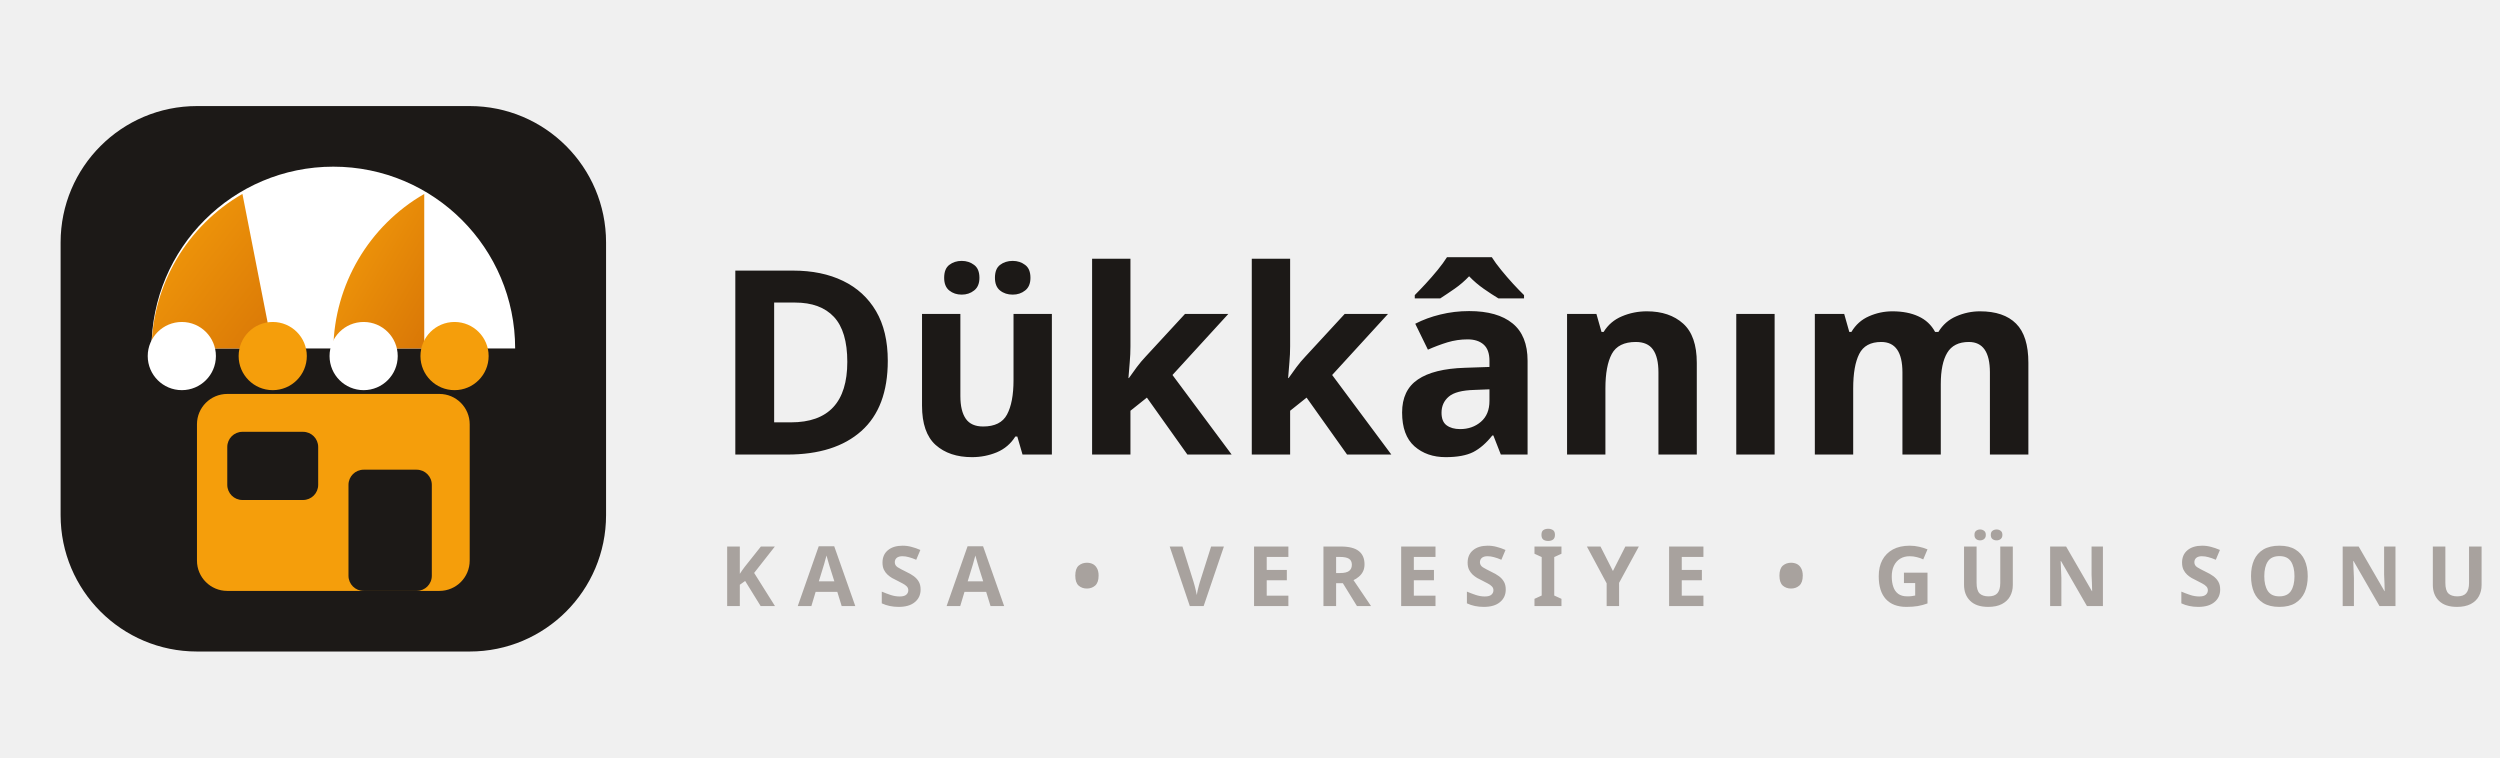
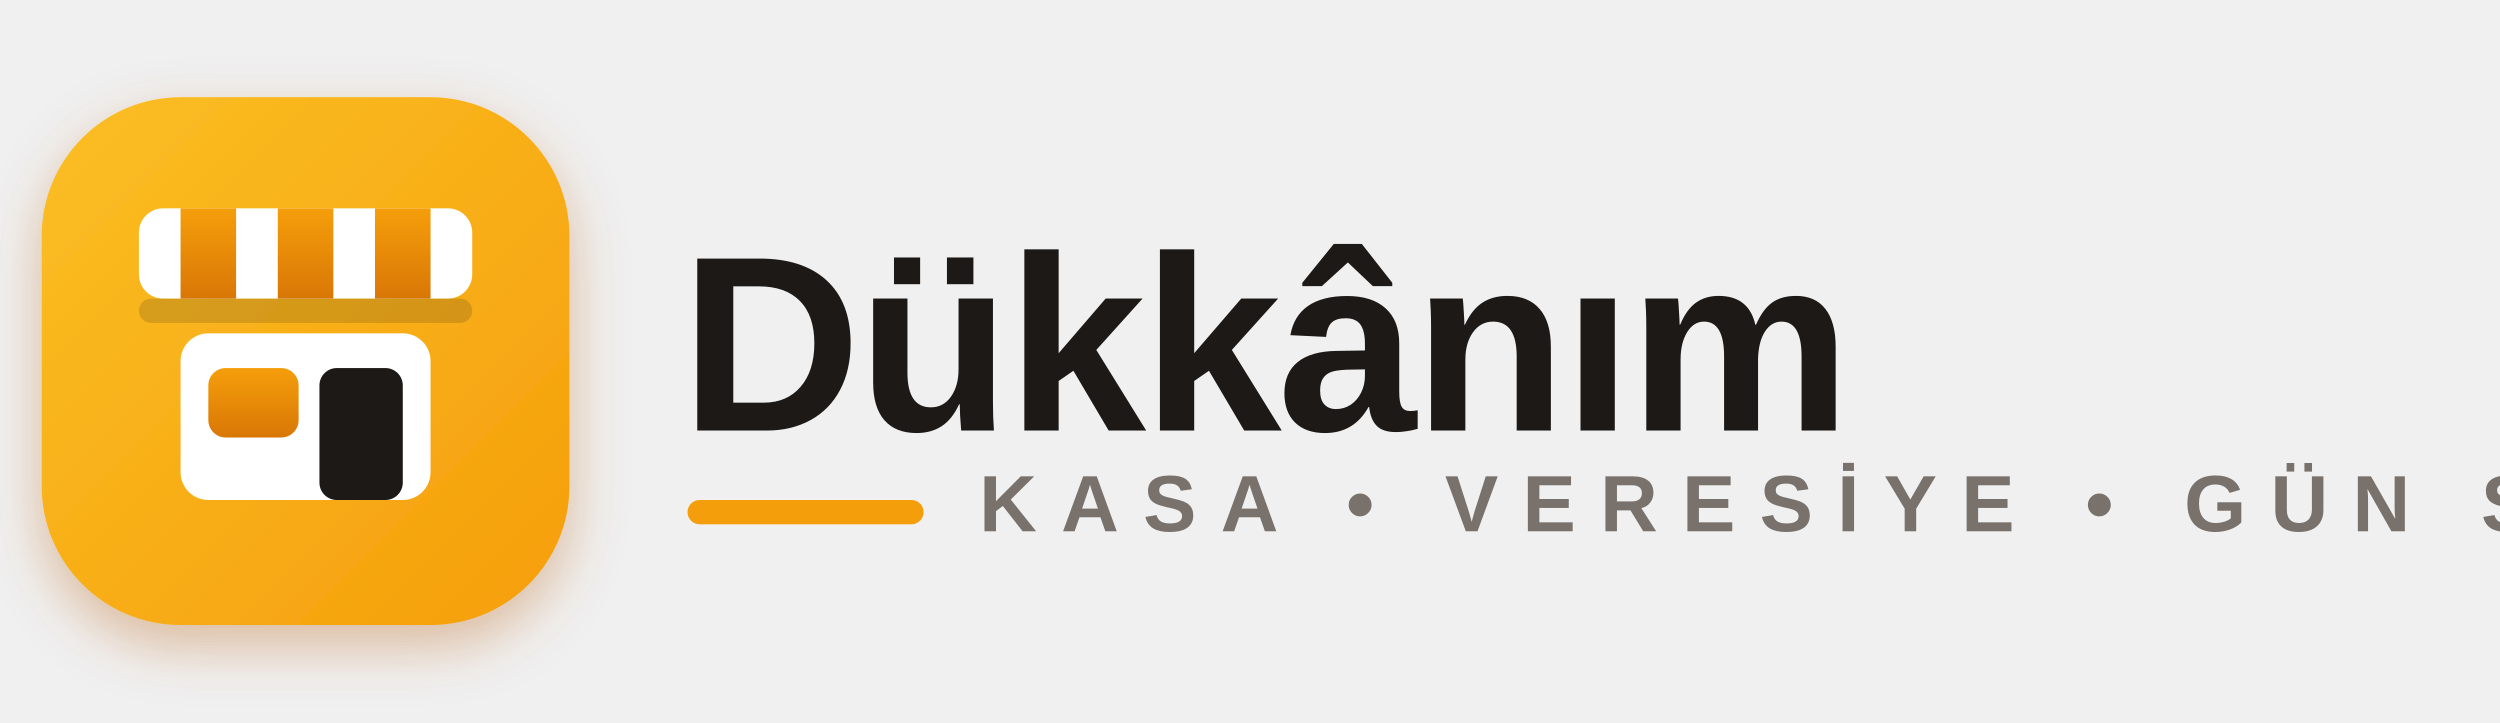
- <svg xmlns="http://www.w3.org/2000/svg" viewBox="0 0 330 100" width="330" height="100">
+ <svg xmlns="http://www.w3.org/2000/svg" viewBox="0 0 360 104" width="360" height="104">
  <defs>
-     <linearGradient id="gi" x1="0" y1="0" x2="1" y2="1">
+     <linearGradient id="amber" x1="0" y1="0" x2="1" y2="1">
+       <stop offset="0" stop-color="#fbbf24" />
+       <stop offset="1" stop-color="#f59e0b" />
+     </linearGradient>
+     <linearGradient id="amberDeep" x1="0" y1="0" x2="0" y2="1">
      <stop offset="0" stop-color="#f59e0b" />
      <stop offset="1" stop-color="#d97706" />
    </linearGradient>
+     <filter id="soft" x="-20%" y="-20%" width="140%" height="140%">
+       <feDropShadow dx="0" dy="3" stdDeviation="4" flood-color="#b45309" flood-opacity="0.35" />
+     </filter>
  </defs>
-   <rect x="8" y="14" width="72" height="72" rx="18" fill="#1c1917" />
-   <path d="M20 46 A24 24 0 0 1 68 46 Z" fill="#ffffff" />
-   <path d="M20 46 A24 24 0 0 1 32 25.6 L36 46 Z" fill="url(#gi)" />
-   <path d="M44 46 A24 24 0 0 1 56 25.6 L56 46 Z" fill="url(#gi)" />
-   <path d="M68 46 A24 24 0 0 1 68 46 Z" fill="#ffffff" />
-   <circle cx="24" cy="47" r="4.5" fill="#ffffff" />
-   <circle cx="36" cy="47" r="4.5" fill="#f59e0b" />
-   <circle cx="48" cy="47" r="4.5" fill="#ffffff" />
-   <circle cx="60" cy="47" r="4.5" fill="#f59e0b" />
-   <rect x="26" y="52" width="36" height="26" rx="4" fill="#f59e0b" />
-   <rect x="30" y="57" width="12" height="9" rx="2" fill="#1c1917" />
-   <rect x="46" y="62" width="11" height="16" rx="2" fill="#1c1917" />
-   <text x="94" y="60" font-family="'Plus Jakarta Sans','Segoe UI',sans-serif" font-size="34" font-weight="800" fill="#1c1917">Dükkânım</text>
-   <text x="95" y="80" font-family="'Plus Jakarta Sans','Segoe UI',sans-serif" font-size="11" font-weight="700" fill="#a8a29e" letter-spacing="3">KASA • VERESİYE • GÜN SONU</text>
+   <g filter="url(#soft)">
+     <rect x="6" y="14" width="76" height="76" rx="20" fill="url(#amber)" />
+   </g>
+   <g transform="translate(6,14)">
+     <rect x="14" y="16" width="48" height="13" rx="3.5" fill="#ffffff" />
+     <rect x="20" y="16" width="8" height="13" fill="url(#amberDeep)" />
+     <rect x="34" y="16" width="8" height="13" fill="url(#amberDeep)" />
+     <rect x="48" y="16" width="8" height="13" fill="url(#amberDeep)" />
+     <rect x="14" y="29" width="48" height="3.5" rx="1.75" fill="#1c1917" opacity="0.16" />
+     <rect x="20" y="34" width="36" height="24" rx="4" fill="#ffffff" />
+     <rect x="24" y="39" width="13" height="10" rx="2.5" fill="url(#amberDeep)" />
+     <rect x="40" y="39" width="12" height="19" rx="2.5" fill="#1c1917" />
+   </g>
+   <text x="98" y="62" font-family="'Plus Jakarta Sans','Segoe UI',Arial,sans-serif" font-size="36" font-weight="800" fill="#1c1917" letter-spacing="-0.5">Dükkânım</text>
+   <rect x="99" y="72" width="34" height="3.5" rx="1.75" fill="#f59e0b" />
+   <text x="141" y="76.5" font-family="'Plus Jakarta Sans','Segoe UI',Arial,sans-serif" font-size="11.5" font-weight="700" fill="#78716c" letter-spacing="3.5">KASA • VERESİYE • GÜN SONU</text>
</svg>
